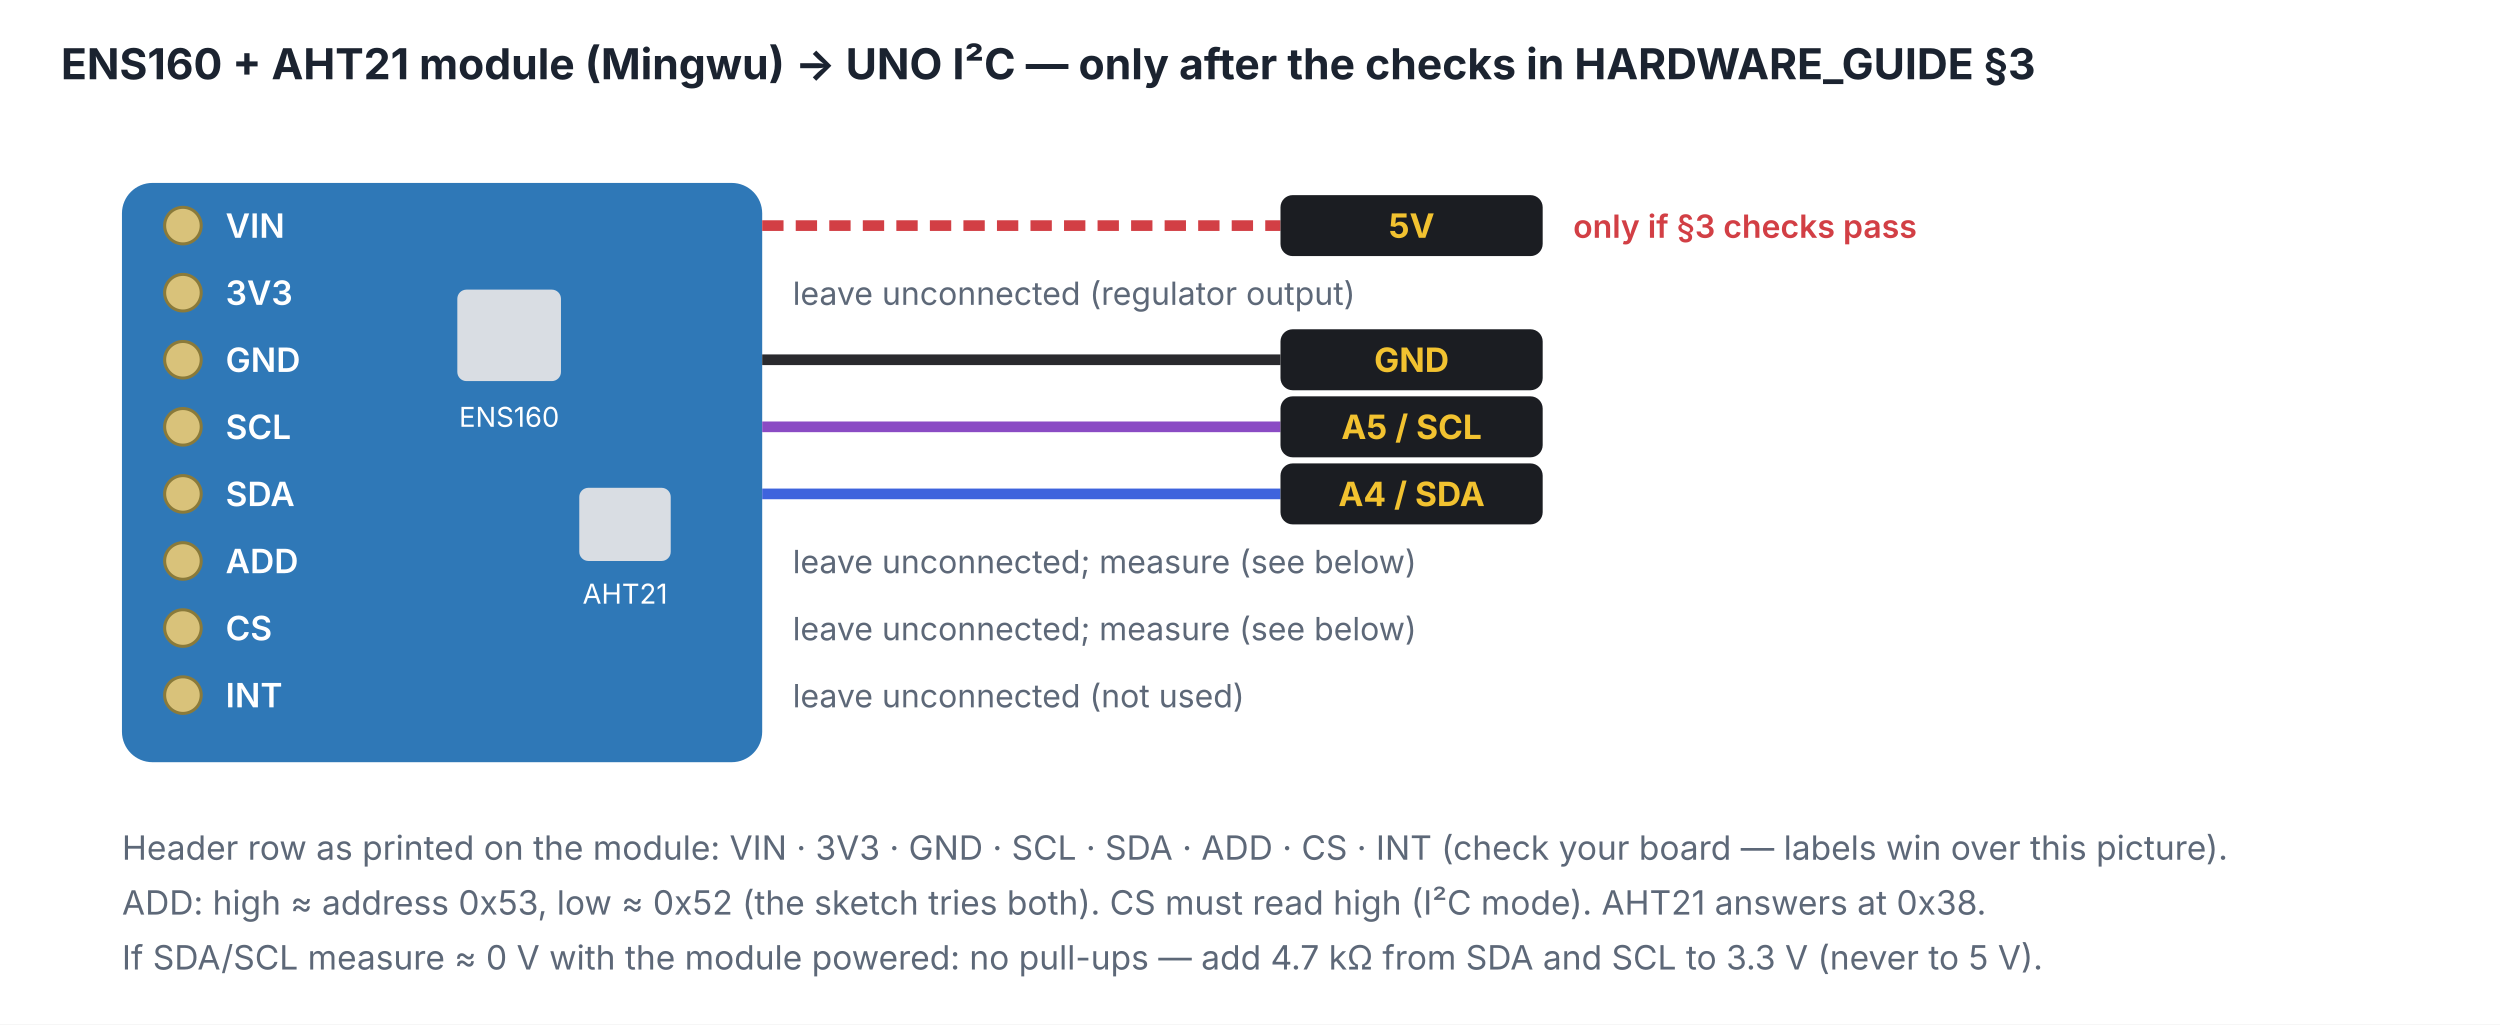
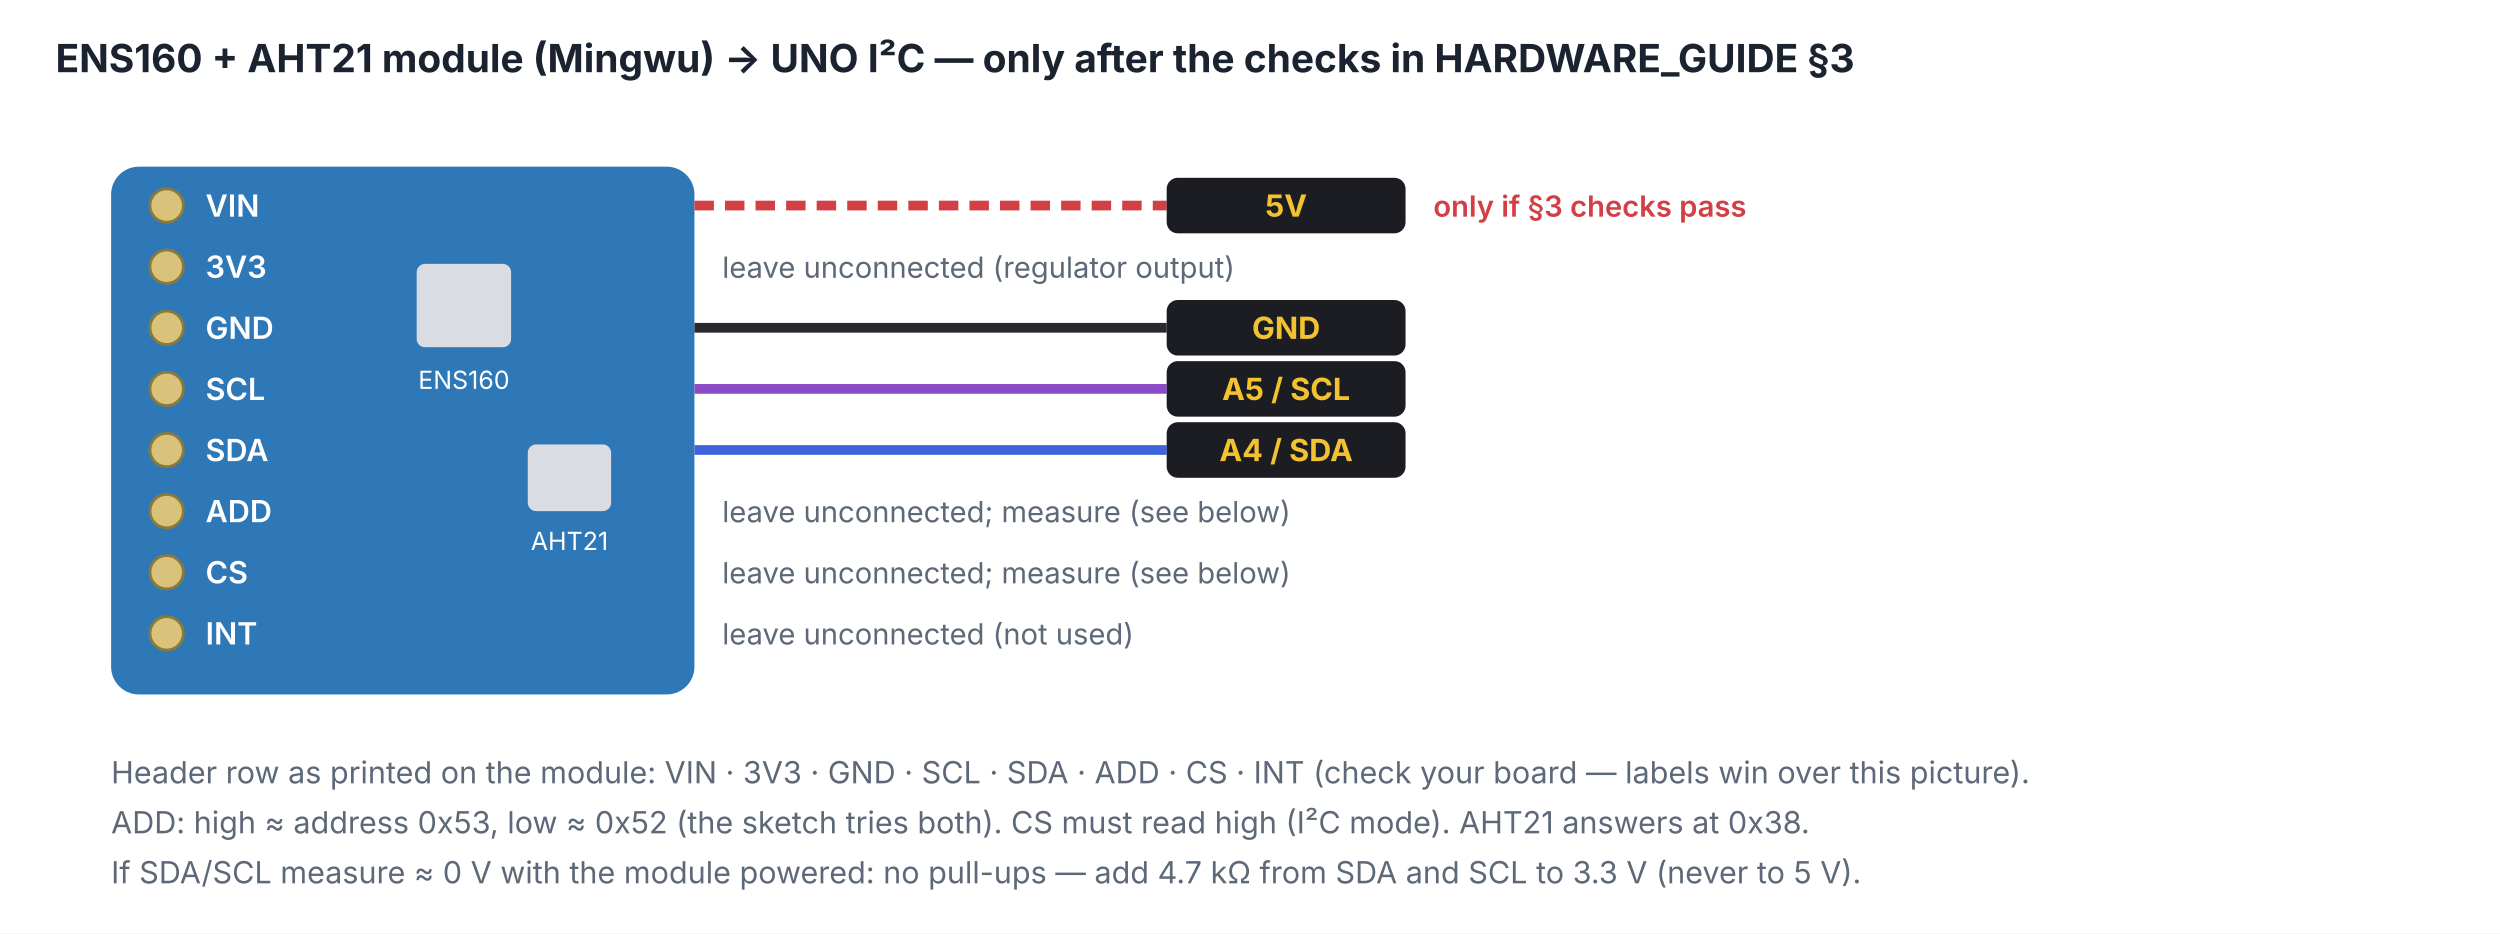
- <svg xmlns="http://www.w3.org/2000/svg" viewBox="0 0 820 336" width="820" height="336" role="img" aria-label="ENS160 plus AHT21 module to Arduino UNO I2C wiring">
-   <rect width="820" height="336" fill="#ffffff" />
+ <svg xmlns="http://www.w3.org/2000/svg" viewBox="0 0 900 336" width="900" height="336" role="img" aria-label="ENS160 plus AHT21 module to Arduino UNO I2C wiring">
+   <rect width="900" height="336" fill="#ffffff" />
  <text x="20" y="26" font-family="-apple-system, Segoe UI, PingFang SC, sans-serif" font-size="14" fill="#1b2330" font-weight="700">ENS160 + AHT21 module (Mingwu) → UNO I²C — only after the checks in HARDWARE_GUIDE §3</text>
  <rect x="40" y="60" width="210" height="190" rx="10" fill="#2f78b7" />
  <rect x="150" y="95" width="34" height="30" rx="3" fill="#d9dde3" />
  <text x="167" y="140" font-family="-apple-system, Segoe UI, PingFang SC, sans-serif" font-size="9" fill="#fff" text-anchor="middle">ENS160</text>
  <rect x="190" y="160" width="30" height="24" rx="3" fill="#d9dde3" />
  <text x="205" y="198" font-family="-apple-system, Segoe UI, PingFang SC, sans-serif" font-size="9" fill="#fff" text-anchor="middle">AHT21</text>
  <circle cx="60" cy="74" r="6" fill="#d9c27a" stroke="#8a7a3a" />
  <text x="74" y="78" font-family="-apple-system, Segoe UI, PingFang SC, sans-serif" font-size="11" fill="#fff" font-weight="600">VIN</text>
  <line x1="250" y1="74" x2="420" y2="74" stroke="#d23f45" stroke-width="3.5" stroke-dasharray="7 4" />
  <rect x="420" y="64" width="86" height="20" rx="4" fill="#1b1d22" />
  <text x="463" y="78" font-family="-apple-system, Segoe UI, PingFang SC, sans-serif" font-size="11" fill="#f2c230" text-anchor="middle" font-weight="700">5V</text>
  <text x="516" y="78" font-family="-apple-system, Segoe UI, PingFang SC, sans-serif" font-size="10.5" fill="#d23f45" font-weight="600">only if §3 checks pass</text>
  <circle cx="60" cy="96" r="6" fill="#d9c27a" stroke="#8a7a3a" />
  <text x="74" y="100" font-family="-apple-system, Segoe UI, PingFang SC, sans-serif" font-size="11" fill="#fff" font-weight="600">3V3</text>
  <text x="260" y="100" font-family="-apple-system, Segoe UI, PingFang SC, sans-serif" font-size="10.5" fill="#5d6878">leave unconnected (regulator output)</text>
  <circle cx="60" cy="118" r="6" fill="#d9c27a" stroke="#8a7a3a" />
  <text x="74" y="122" font-family="-apple-system, Segoe UI, PingFang SC, sans-serif" font-size="11" fill="#fff" font-weight="600">GND</text>
  <line x1="250" y1="118" x2="420" y2="118" stroke="#2a2a2e" stroke-width="3.5" stroke-dasharray="" />
  <rect x="420" y="108" width="86" height="20" rx="4" fill="#1b1d22" />
  <text x="463" y="122" font-family="-apple-system, Segoe UI, PingFang SC, sans-serif" font-size="11" fill="#f2c230" text-anchor="middle" font-weight="700">GND</text>
  <circle cx="60" cy="140" r="6" fill="#d9c27a" stroke="#8a7a3a" />
  <text x="74" y="144" font-family="-apple-system, Segoe UI, PingFang SC, sans-serif" font-size="11" fill="#fff" font-weight="600">SCL</text>
  <line x1="250" y1="140" x2="420" y2="140" stroke="#8a4bc4" stroke-width="3.5" stroke-dasharray="" />
  <rect x="420" y="130" width="86" height="20" rx="4" fill="#1b1d22" />
  <text x="463" y="144" font-family="-apple-system, Segoe UI, PingFang SC, sans-serif" font-size="11" fill="#f2c230" text-anchor="middle" font-weight="700">A5 / SCL</text>
  <circle cx="60" cy="162" r="6" fill="#d9c27a" stroke="#8a7a3a" />
  <text x="74" y="166" font-family="-apple-system, Segoe UI, PingFang SC, sans-serif" font-size="11" fill="#fff" font-weight="600">SDA</text>
  <line x1="250" y1="162" x2="420" y2="162" stroke="#3e63dd" stroke-width="3.5" stroke-dasharray="" />
  <rect x="420" y="152" width="86" height="20" rx="4" fill="#1b1d22" />
  <text x="463" y="166" font-family="-apple-system, Segoe UI, PingFang SC, sans-serif" font-size="11" fill="#f2c230" text-anchor="middle" font-weight="700">A4 / SDA</text>
  <circle cx="60" cy="184" r="6" fill="#d9c27a" stroke="#8a7a3a" />
  <text x="74" y="188" font-family="-apple-system, Segoe UI, PingFang SC, sans-serif" font-size="11" fill="#fff" font-weight="600">ADD</text>
  <text x="260" y="188" font-family="-apple-system, Segoe UI, PingFang SC, sans-serif" font-size="10.5" fill="#5d6878">leave unconnected; measure (see below)</text>
  <circle cx="60" cy="206" r="6" fill="#d9c27a" stroke="#8a7a3a" />
  <text x="74" y="210" font-family="-apple-system, Segoe UI, PingFang SC, sans-serif" font-size="11" fill="#fff" font-weight="600">CS</text>
  <text x="260" y="210" font-family="-apple-system, Segoe UI, PingFang SC, sans-serif" font-size="10.5" fill="#5d6878">leave unconnected; measure (see below)</text>
  <circle cx="60" cy="228" r="6" fill="#d9c27a" stroke="#8a7a3a" />
  <text x="74" y="232" font-family="-apple-system, Segoe UI, PingFang SC, sans-serif" font-size="11" fill="#fff" font-weight="600">INT</text>
  <text x="260" y="232" font-family="-apple-system, Segoe UI, PingFang SC, sans-serif" font-size="10.5" fill="#5d6878">leave unconnected (not used)</text>
  <path d="M250 0" />
  <text x="40" y="282" font-family="-apple-system, Segoe UI, PingFang SC, sans-serif" font-size="11" fill="#5d6878">Header row as printed on the module: VIN · 3V3 · GND · SCL · SDA · ADD · CS · INT (check your board — labels win over this picture).</text>
  <text x="40" y="300" font-family="-apple-system, Segoe UI, PingFang SC, sans-serif" font-size="11" fill="#5d6878">ADD: high ≈ address 0x53, low ≈ 0x52 (the sketch tries both).  CS must read high (I²C mode).  AHT21 answers at 0x38.</text>
  <text x="40" y="318" font-family="-apple-system, Segoe UI, PingFang SC, sans-serif" font-size="11" fill="#5d6878">If SDA/SCL measure ≈ 0 V with the module powered: no pull-ups — add 4.7 kΩ from SDA and SCL to 3.3 V (never to 5 V).</text>
</svg>
